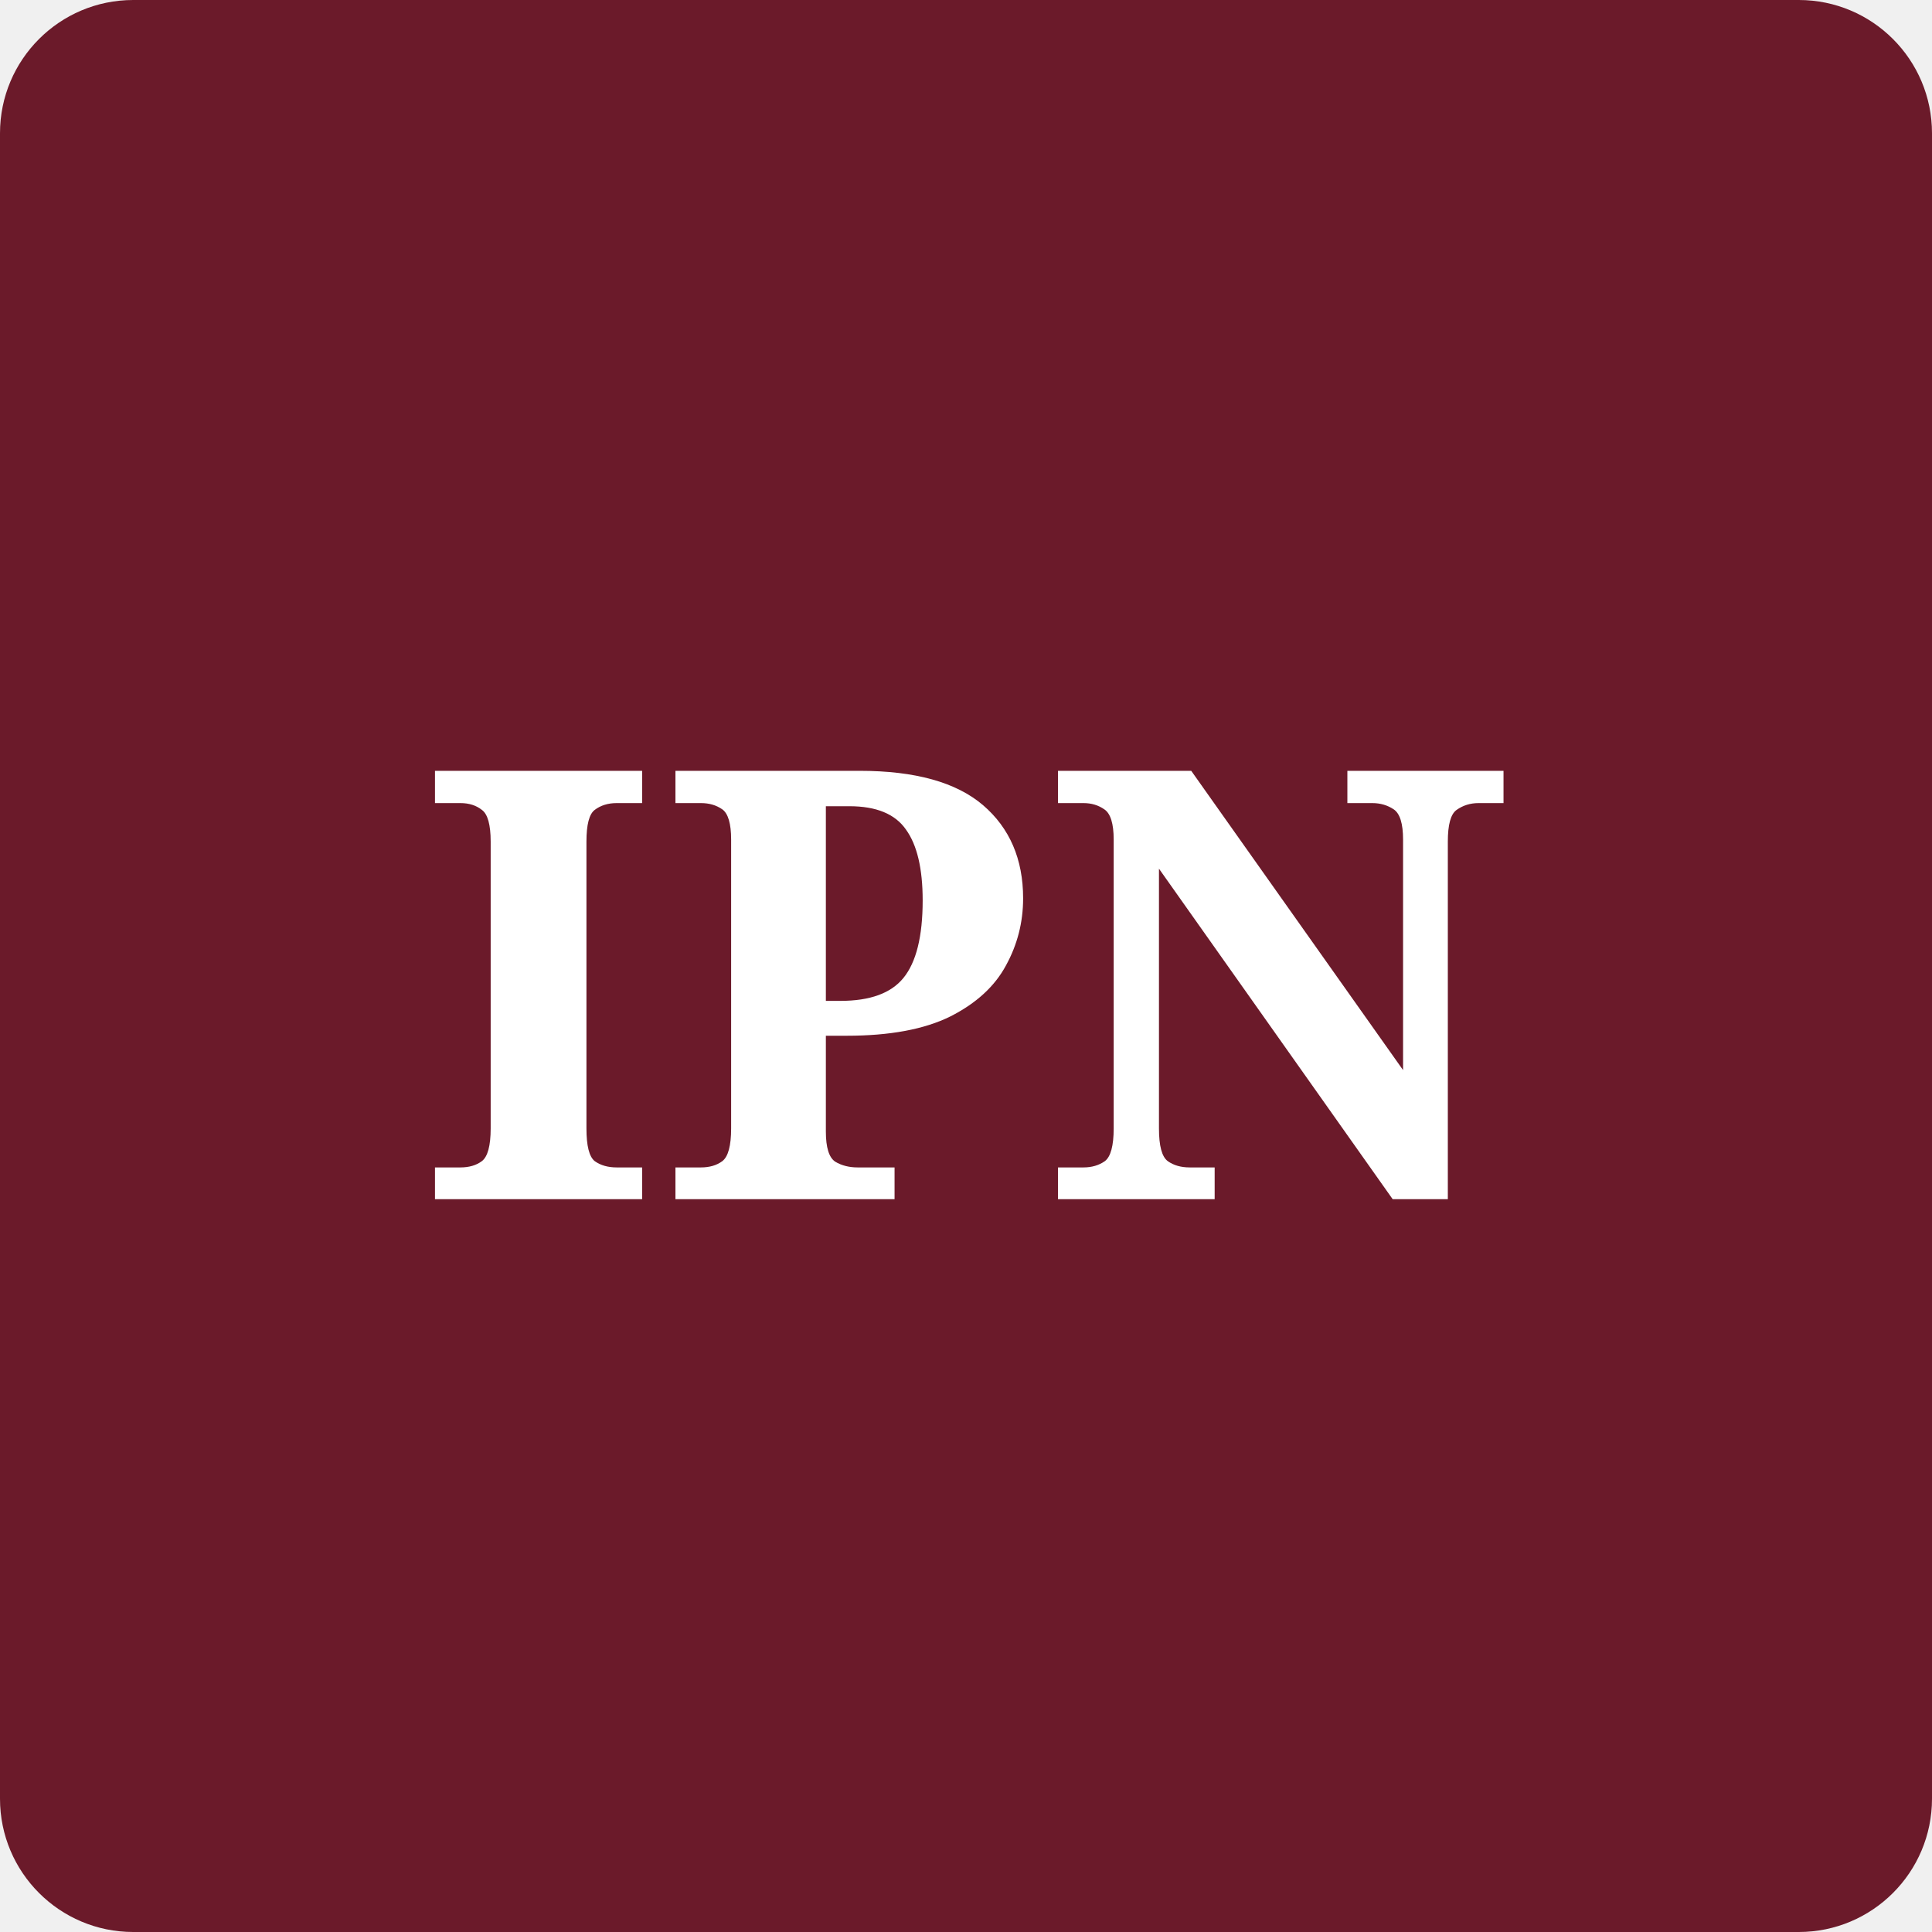
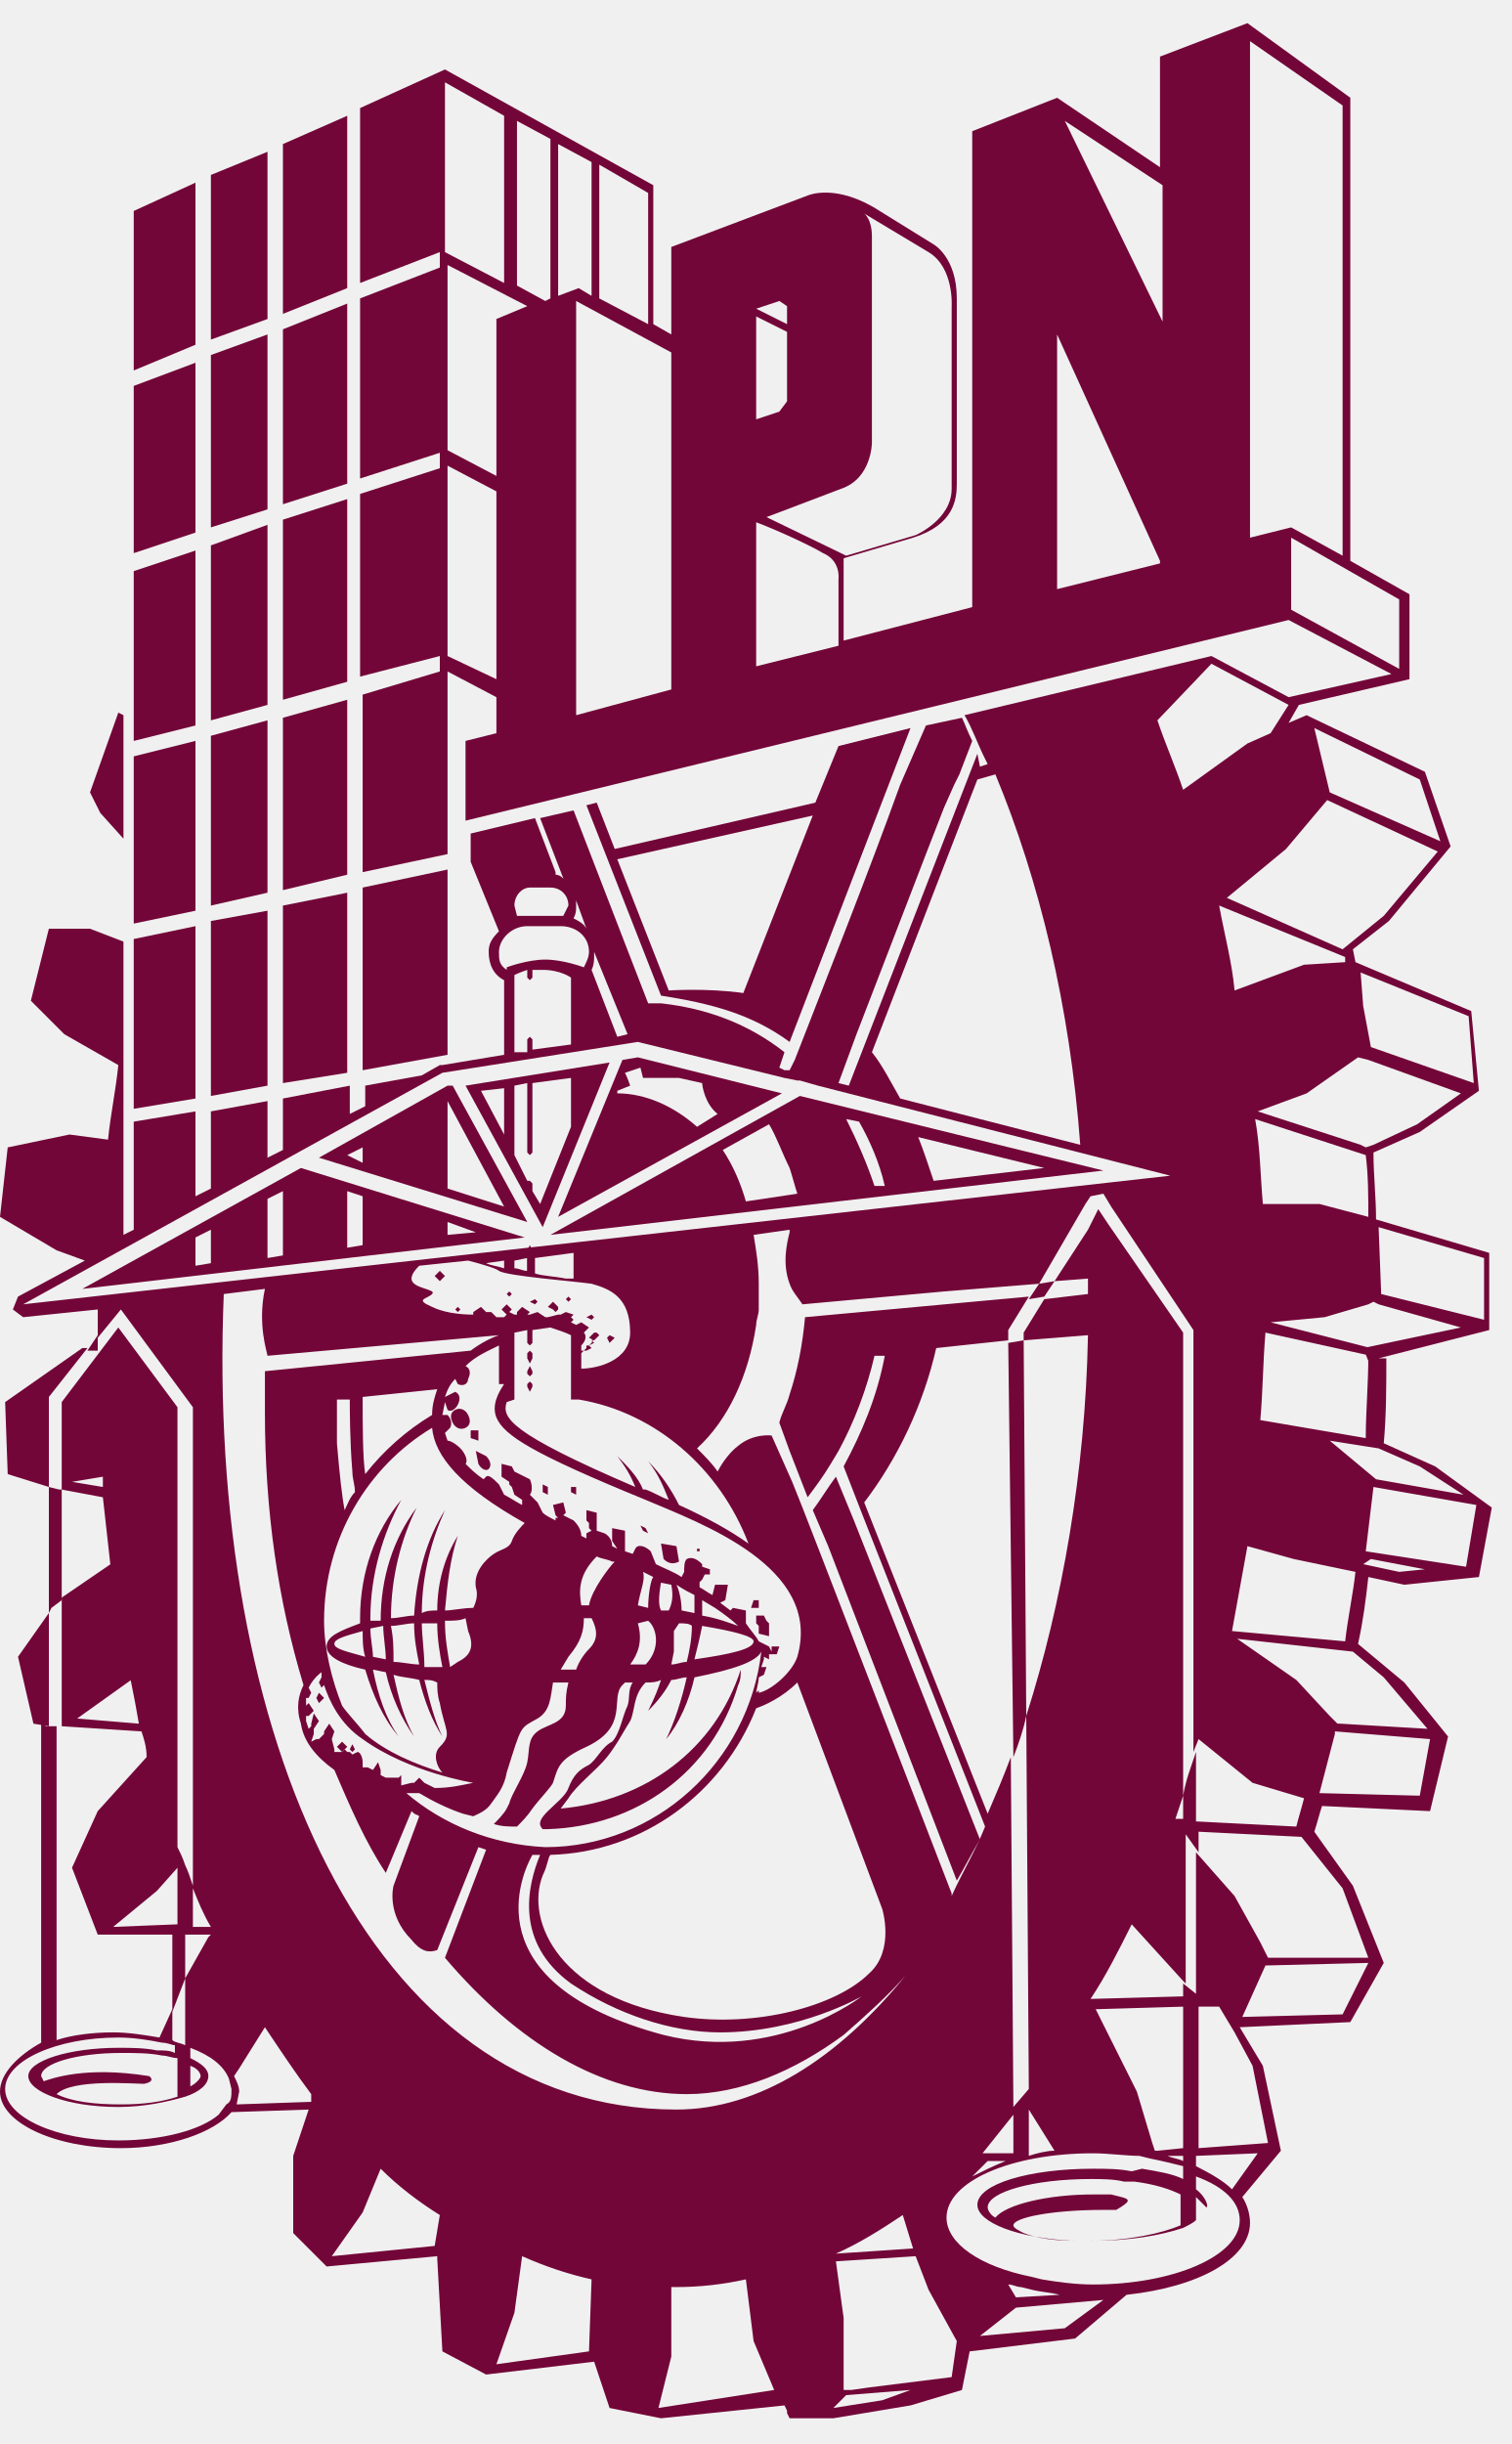
- <svg xmlns="http://www.w3.org/2000/svg" width="58" height="58" viewBox="0 0 58 58">
-   <rect width="58" height="58" rx="4" fill="#6B1A2A" />
-   <text x="29" y="36" font-family="serif" font-size="18" font-weight="bold" fill="white" text-anchor="middle">IPN</text>
+ <svg xmlns="http://www.w3.org/2000/svg" width="47px" height="76px" viewBox="0 0 47 76" version="1.1">
+   <g id="Page-1" stroke="none" stroke-width="1" fill="none" fill-rule="evenodd">
+     <g id="Group" fill="#730638" fill-rule="nonzero">
+       <path d="M24.56,32.4 L24.56,32.4 L28.32,22.64 L26.08,23.2 L25.36,24.96 L19.12,26.4 L18.56,24.96 L18.24,25.04 L20.56,30.96 C22.08,31.2 23.36,31.52 24.56,32.4 M25.28,25.36 L23.12,30.88 C22,30.72 20.8,30.8 20.8,30.8 L19.2,26.72 L25.28,25.36 Z" id="Shape" />
+       <path d="M29.76,58.48 C30,58.08 30.24,57.6 30.48,57.2 L26.56,47.28 L26,45.92 C25.76,46.24 25.52,46.64 25.28,46.96 L25.76,48.08 L29.76,58.48 Z" id="Path" />
+       <polygon id="Path" points="2.8 24.64 3.12 25.28 3.84 26.08 3.84 22.24 3.68 22.16" />
+       <path d="M42.8,42.24 L42.56,42.16 C42.56,43.04 42.48,43.92 42.48,44.72 L39.2,44.16 C39.28,43.28 39.28,42.4 39.36,41.44 L42.64,42.16 L42.64,41.92 L39.52,41.12 L41.2,40.96 L42.56,40.56 L42.72,40.48 L42.88,40.56 L45.44,41.28 L42.4,41.92 L42.56,42.32 L42.88,42.24 L46.32,41.36 L46.32,38.96 L42.8,37.92 L42.8,37.92 C42.8,37.2 42.72,36.56 42.72,35.84 L44.16,35.2 L46,33.92 L45.76,31.44 L42.16,29.92 L42.16,29.92 L42.08,29.52 L43.2,28.64 L45.12,26.32 L44.32,24 L40.64,22.24 L40.08,22.48 L40.4,21.92 L43.84,21.12 L43.84,18.48 L42,17.44 L42,3.04 L42,3.04 L38.8,0.72 L36.08,1.76 L36.08,5.2 L32.88,3.04 L30.24,4.08 L30.24,18.88 L26.24,19.92 L26.24,17.36 L28.4,16.72 C29.68,16.32 29.76,15.52 29.76,15.04 L29.76,9.28 C29.76,8 29.04,7.6 29.04,7.6 L27.36,6.56 C26,5.68 25.12,6.08 25.12,6.08 L20.88,7.68 L20.88,10.4 L20.32,10.08 L20.32,5.76 L13.84,2.16 L13.84,2.56 L15.68,3.6 L15.68,8.8 L13.84,7.84 L13.84,2.56 L13.84,2.56 L13.84,2.16 L11.2,3.36 L11.2,8.8 L13.68,7.84 L13.68,8.32 L11.2,9.28 L11.2,14.88 L13.68,14.08 L13.68,14.56 L11.2,15.36 L11.2,21.04 L13.68,20.4 L13.68,20.88 L11.28,21.6 L11.28,27.12 L13.92,26.56 L13.92,21.28 L13.92,21.28 L13.92,20.88 L15.44,21.68 L15.44,22.8 L14.48,23.04 L14.48,25.52 L40.08,19.28 L43.28,20.96 L40.08,21.68 L37.68,20.4 L30,22.24 C30.24,22.64 30.4,23.12 30.64,23.6 L30.72,23.76 L30.48,23.84 L30.48,23.84 L30.4,23.44 L26.4,33.76 L26.08,33.68 L26.64,32.16 L28.8,26.56 L29.36,25.12 L29.68,24.4 L29.84,24.08 L30.24,23.04 C30.08,22.72 30,22.48 29.92,22.32 L28.8,22.56 L28,24.4 C26.96,27.28 25.84,30.08 24.72,32.96 L24.56,33.28 L24.4,33.28 L24.24,33.2 L24.4,32.72 C23.28,31.84 22,31.36 20.56,31.2 L20.16,31.2 L19.2,28.72 L17.84,25.2 L16.8,25.44 L17.6,27.52 C17.6,27.36 17.44,27.2 17.28,27.2 L17.28,27.2 L17.28,27.12 L16.64,25.44 L14.64,25.92 L14.64,26.8 L15.52,28.96 C15.28,29.2 15.2,29.36 15.2,29.6 C15.2,30 15.36,30.32 15.68,30.48 L15.68,32.8 L13.76,33.12 L13.68,33.12 L13.12,33.44 L11.36,33.76 L11.36,34.4 L10.88,34.64 L10.88,33.76 L8.8,34.16 L8.8,35.76 L8.32,36 L8.32,34.24 L6.56,34.56 L6.56,36.96 L6.08,37.2 L6.08,34.56 L4.16,34.88 L4.16,38.24 L3.84,38.4 L3.84,33.2 L3.84,32.24 L3.84,29.28 L2.8,28.88 L1.52,28.88 L0.96,31.12 L2,32.16 L3.68,33.12 C3.6,33.92 3.44,34.64 3.36,35.44 L2.16,35.28 L0.24,35.68 L-5.32907052e-16,37.84 L1.76,38.88 L2.64,39.2 L0.56,40.32 L0.4,40.72 L0.72,40.96 L3.04,40.72 C3.04,41.04 3.04,41.28 3.04,41.6 L3.76,40.72 L6,43.76 L6,58.72 C6.16,59.12 6.32,59.52 6.56,59.92 L6,59.92 L6,58.64 C5.92,58.4 5.84,58.16 5.76,58 C5.68,57.76 5.6,57.6 5.52,57.44 L5.52,57.12 L5.52,43.76 L3.68,41.28 L1.92,43.6 L1.92,46.32 L3.2,46.56 C3.28,47.28 3.36,48 3.44,48.72 L3.68,50.72 L4.08,52.32 C4.16,52.72 4.24,53.12 4.32,53.6 L2.4,53.44 L4.08,52.24 C3.84,51.12 3.6,49.92 3.44,48.64 L1.92,49.68 L1.92,53.68 L4.4,53.84 C4.48,54.08 4.56,54.32 4.56,54.64 L3.04,56.32 L2.24,58.08 L3.04,60.16 L5.36,60.16 L5.36,62.56 L5.76,61.52 L5.76,60.16 L6.48,60.16 L6.56,60.16 L6.48,60.24 L5.76,61.52 L5.76,63.6 C5.6,63.52 5.44,63.52 5.36,63.44 L5.36,62.48 L4.96,63.36 C4.48,63.28 4,63.2 3.52,63.2 C2.88,63.2 2.24,63.28 1.76,63.44 L1.76,53.68 L1.44,53.68 L1.28,53.6 L1.28,63.52 C0.56,63.92 -5.32907052e-16,64.48 -5.32907052e-16,65.04 C-5.32907052e-16,66 1.68,66.8 3.76,66.8 C5.28,66.8 6.64,66.32 7.2,65.68 L9.6,65.6 L9.12,67.04 L9.12,69.44 L10.16,70.48 L13.6,70.16 L13.6,70.24 L13.76,73.12 L15.12,73.84 L18.48,73.44 L18.96,74.88 L20.56,75.2 L24.4,74.8 L24.48,74.96 L24.48,75.04 L24.56,75.2 L25.92,75.2 L28.32,74.8 L29.92,74.32 L30.16,73.12 L33.44,72.72 L35.04,71.36 C37.28,71.12 38.88,70.24 38.88,69.12 C38.88,68.88 38.8,68.56 38.64,68.32 L39.84,66.88 L39.28,64.24 L38.56,63.04 L42,62.88 L43.04,61.04 L42.08,58.64 L40.88,56.96 C40.96,56.72 41.04,56.4 41.12,56.16 L44.48,56.32 L45.04,54 L43.68,52.32 L42.24,51.12 C42.4,50.4 42.48,49.76 42.56,49.04 L43.68,49.28 L46,49.04 L46.4,46.88 L44.64,45.6 L43.04,44.88 C43.12,44 43.12,43.12 43.12,42.24 L42.8,42.24 Z M42.88,38.16 L46.16,39.12 L46.16,41.04 L42.96,40.24 L42.88,38.16 L42.88,38.16 Z M36.16,10 L33.12,3.76 L36.16,5.76 L36.16,10 Z M32.88,10.4 L36.08,17.44 L36.08,17.52 L32.88,18.32 L32.88,10.4 Z M23.52,9.84 L24.48,10.32 L24.48,12.48 L24.24,12.8 L23.52,13.04 L23.52,9.84 Z M25.6,17.2 C26.16,17.44 26.08,18 26.08,18 L26.08,20.08 L23.52,20.72 L23.52,16.24 C24.16,16.48 25.2,16.96 25.6,17.2 M26.16,15.2 C27.12,14.88 27.12,13.76 27.12,13.76 C27.12,13.76 27.12,7.92 27.12,7.36 C27.12,6.8 26.88,6.64 26.88,6.64 C26.88,6.64 28.08,7.36 28.88,7.84 C29.68,8.32 29.6,9.52 29.6,9.52 L29.6,15.2 C29.6,16.16 28.48,16.64 28.48,16.64 L26.32,17.28 L23.84,16.08 C23.84,16.08 25.12,15.6 26.16,15.2 M24.24,9.36 L24.24,9.36 L24.48,9.52 L24.48,10.08 L23.52,9.6 L23.52,9.6 L24.24,9.36 Z M20.16,10.08 L18.64,9.28 L18.64,5.12 L20.16,6 L20.16,10.08 Z M17.36,9.2 L17.36,4.48 L18.4,5.04 L18.4,9.2 L18,8.96 L17.36,9.2 Z M16.08,3.76 L17.12,4.32 L17.12,9.28 L16.96,9.36 L16.08,8.88 L16.08,3.76 Z M13.92,8.24 L16.4,9.52 L15.44,9.92 L15.44,14.8 L13.92,14 L13.92,13.68 L13.92,13.68 L13.92,8.72 L13.92,8.72 L13.92,8.24 L13.92,8.24 Z M13.92,20.4 L13.92,20 L13.92,20 L13.92,14.88 L13.92,14.88 L13.92,14.48 L15.44,15.28 L15.44,21.12 L13.92,20.4 Z M17.92,9.36 L20.88,10.96 L20.88,21.44 L17.92,22.24 L17.92,9.36 Z M38.88,16.72 L38.88,1.28 L41.76,3.28 L41.76,17.28 L40.16,16.4 L38.88,16.72 Z M40.16,16.72 L43.52,18.64 L43.52,20.8 L40.16,18.96 L40.16,16.72 Z M2.24,46.08 L3.2,45.92 L3.2,46.24 L2.24,46.08 Z M5.52,59.84 L3.52,59.92 L4.88,58.8 L5.52,58.08 L5.52,59.84 Z M40.24,48.48 L42.16,48.88 C42.08,49.6 41.92,50.32 41.84,51.04 L38.32,50.72 C38.48,49.84 38.64,48.96 38.8,48.08 L40.24,48.48 Z M37.2,56.64 L37.2,56.64 L37.2,56.64 L37.2,54.48 C37.04,54.96 36.88,55.36 36.8,55.84 L36.8,56.56 L36.8,56.56 L36.8,56.56 L36.56,56.56 C36.64,56.32 36.72,56.08 36.8,55.84 L36.8,41.44 L34.48,38.08 L34.16,37.6 L33.84,38.24 L32.8,39.84 L33.84,39.76 L33.84,40.16 L33.84,40.24 L32.48,40.4 L31.84,41.44 L31.84,41.68 L33.84,41.52 C33.76,45.76 33.04,49.84 31.92,53.36 L32,64.96 L31.52,65.52 L31.44,54.64 C31.2,55.28 30.96,55.84 30.72,56.4 L26.88,46.72 C27.92,45.36 28.72,43.68 29.12,41.92 L31.36,41.68 L31.36,41.36 L32,40.32 L25.04,40.96 C24.96,41.84 24.8,42.64 24.56,43.36 C24.48,43.68 24.32,43.92 24.24,44.24 L24.56,45.12 L25.12,46.56 C25.36,46.24 25.6,45.92 25.84,45.52 L26.08,45.12 C26.56,44.24 26.96,43.2 27.2,42.16 L27.52,42.16 C27.28,43.44 26.8,44.56 26.24,45.6 L26.8,47.04 L30.64,56.8 L30.64,56.8 L30.64,56.8 L30.64,56.8 C30.32,57.6 29.92,58.24 29.6,58.96 L29.6,58.88 L25.52,48.32 L24.96,46.88 L24.96,46.88 L24.64,46.08 L24,44.64 C24,44.64 23.44,44.56 22.96,44.96 C22.64,45.2 22.4,45.6 22.32,45.76 C22.16,45.52 21.92,45.28 21.68,45.04 C22.64,44.16 23.28,42.8 23.52,41.2 C23.52,41.04 23.6,40.88 23.6,40.72 C23.6,40.48 23.6,40.16 23.6,39.92 C23.6,39.36 23.52,38.88 23.44,38.4 L24.56,38.24 L24.56,38.32 C24.48,38.64 24.32,39.28 24.56,39.92 C24.64,40.16 24.8,40.32 24.96,40.56 L29.36,40.16 L32.32,39.92 L33.76,37.44 L33.92,37.2 L34.32,37.12 L34.56,37.52 L37.12,41.36 L37.12,54.48 L37.28,54.08 L38.96,55.44 L40.56,55.92 C40.48,56.24 40.4,56.48 40.32,56.8 L37.2,56.64 Z M32.8,66.88 C32.56,66.88 32.24,66.96 32,67.04 L32,65.6 L32.8,66.88 Z M30.56,66.96 L31.52,65.76 L31.52,66.96 L30.56,66.96 Z M31.28,67.2 C30.88,67.36 30.56,67.52 30.24,67.68 L30.72,67.2 L31.28,67.2 Z M12.64,55.76 L12.64,55.76 L12.8,55.76 L13.04,55.76 C13.44,56 13.92,56.24 14.4,56.4 L14.72,56.48 C14.88,56.4 15.12,56.32 15.28,56.08 C15.44,55.84 15.68,55.6 15.76,55.12 C16.24,53.6 16.16,53.76 16.72,53.44 C17.12,53.2 17.12,52.8 17.2,52.32 C17.36,52.32 17.52,52.32 17.68,52.32 C17.6,52.64 17.6,52.8 17.6,53.04 C17.6,53.6 17.04,53.6 16.72,53.84 C16.4,54.08 16.48,54.4 16.4,54.8 C16.32,55.2 15.92,55.76 15.84,56.08 L15.76,56.24 C15.68,56.4 15.44,56.64 15.36,56.72 C15.6,56.8 15.84,56.8 16.08,56.8 C16.24,56.64 16.4,56.48 16.56,56.24 C16.8,55.92 17.12,55.6 17.2,55.44 C17.36,54.96 17.36,54.72 18.24,54.32 C19.6,53.68 18.96,52.8 19.36,52.4 L19.44,52.32 L19.68,52.32 C19.52,52.56 19.6,52.8 19.52,53.04 C19.36,53.36 19.28,53.92 19.04,54.16 C18.72,54.32 18.56,54.72 18.32,54.88 C18,55.04 17.84,55.2 17.68,55.6 C17.6,55.84 17.28,56.08 17.04,56.32 C16.8,56.56 16.72,56.72 16.88,56.88 L17.04,56.88 C19.76,56.8 22.16,55.12 22.96,52.4 C23.04,52.24 23.04,52.08 23.04,51.92 C22.24,54.4 20.08,56 17.44,56.24 L17.68,55.92 C17.92,55.52 18.56,55.04 18.88,54.64 C19.2,54.24 19.44,53.76 19.6,53.52 C19.76,53.2 19.68,52.72 20.08,52.32 C20.24,52.32 20.4,52.32 20.56,52.24 C20.48,52.48 20.4,52.72 20.16,53.2 C20.48,52.88 20.72,52.56 20.88,52.24 C21.04,52.24 21.2,52.16 21.36,52.16 C21.2,52.88 20.96,53.6 20.72,54.08 C21.12,53.6 21.44,52.88 21.6,52.16 C22.8,51.92 23.52,51.68 23.68,51.36 L23.68,51.36 C23.28,54.8 20.4,57.44 16.96,57.44 C15.28,57.36 13.76,56.72 12.64,55.76 M10.48,44.88 C10.48,44.48 10.48,44 10.48,43.52 L10.88,43.52 C10.88,43.84 10.88,44.8 10.96,45.76 C10.96,46 11.04,46.16 11.04,46.4 C10.88,46.56 10.8,46.8 10.72,46.96 C10.64,46.56 10.56,45.84 10.48,44.88 M11.28,43.6 L11.28,43.44 L13.6,43.2 C13.52,43.44 13.44,43.68 13.44,44 C12.64,44.48 11.92,45.12 11.36,45.84 C11.28,45.36 11.28,44.24 11.28,43.6 M15.44,40.96 L15.28,40.8 L15.12,40.8 L14.96,40.64 L14.72,40.8 L14.72,40.88 C14.24,40.88 13.76,40.8 13.44,40.64 C12.88,40.4 13.28,40.4 13.44,40.24 C13.6,40.08 12.8,40.08 12.8,39.76 C12.8,39.6 12.96,39.44 13.04,39.36 L14.56,39.2 C14.88,39.28 15.44,39.44 15.52,39.52 C15.76,39.68 17.84,39.84 18.4,39.92 C18.96,40.08 19.6,40.32 19.6,41.44 C19.6,42.32 18.56,42.56 18.08,42.56 L18.08,42.24 L18.08,42.16 L18.08,42.08 L18.24,41.92 L18.24,41.84 L18.32,41.84 L18.48,41.76 L18.4,41.68 L18.48,41.6 L18.4,41.76 L18.32,41.84 L18.4,41.92 L18.24,42 L18.24,42 L18.08,42 L18.08,41.84 C18.24,41.68 18.24,41.52 18.16,41.44 L18.32,41.28 L18.08,41.12 L17.92,41.2 L17.76,41.12 L17.84,41.04 L17.76,40.96 L17.84,40.88 L17.6,40.8 L17.44,40.88 L17.44,40.88 L17.36,40.88 L17.04,40.96 L16.96,40.96 L16.96,40.96 L16.72,40.8 L16.48,40.88 L16.4,40.88 L16.48,40.8 L16.24,40.64 L16.08,40.8 L16.08,40.88 L16,40.88 L15.84,40.8 L15.92,40.72 L15.76,40.56 L15.6,40.72 L15.76,40.88 L15.68,40.96 L15.68,40.96 L15.44,40.96 Z M10.64,53.04 C10.32,52.24 10.08,51.28 10.08,50.4 C10.08,47.84 11.44,45.6 13.44,44.4 C13.52,45.28 14.32,46.24 16.32,47.36 C16.24,47.44 16,47.68 15.92,47.92 C15.84,48.16 15.6,48.16 15.36,48.32 C15.12,48.48 14.72,48.88 14.8,49.36 C14.88,49.6 14.8,49.84 14.72,50 C14.4,50 14.08,50.08 13.84,50.08 C13.92,49.2 14,48.48 14.24,47.76 C13.84,48.4 13.6,49.2 13.6,50.08 C13.44,50.08 13.28,50.08 13.12,50.16 C13.12,48.96 13.44,47.84 13.84,46.96 C13.28,47.84 12.96,48.96 12.88,50.24 C12.64,50.24 12.4,50.32 12.16,50.32 C12.16,49.04 12.48,47.84 12.96,46.88 C12.24,47.84 11.84,49.04 11.84,50.4 L11.52,50.4 L11.52,50.32 C11.52,48.96 11.92,47.68 12.48,46.64 C11.68,47.6 11.2,48.88 11.2,50.32 L11.2,50.48 C10.56,50.72 10.16,50.88 10.16,51.2 C10.16,51.52 10.64,51.76 11.36,51.92 C11.6,52.72 11.92,53.44 12.4,54 C12,53.44 11.76,52.72 11.6,51.92 L12,52 C12.16,52.72 12.48,53.44 12.88,54 C12.56,53.44 12.4,52.8 12.24,52.08 C12.48,52.16 12.72,52.16 13.04,52.24 C13.2,52.88 13.44,53.52 13.76,54 C13.52,53.52 13.36,52.88 13.2,52.24 C13.36,52.24 13.44,52.24 13.6,52.32 C13.6,52.48 13.6,52.72 13.68,52.96 C13.84,53.84 14.08,53.92 13.68,54.32 C13.44,54.56 13.6,54.96 13.76,55.12 C12.96,54.88 12,54.48 11.36,53.92 C11.12,53.6 10.8,53.28 10.64,53.04 M21.6,49.6 C21.6,49.76 21.6,50 21.6,50.16 L21.2,50.08 C21.2,49.76 21.12,49.44 21.04,49.28 C21.28,49.44 21.44,49.52 21.6,49.6 M20.88,49.28 C20.96,49.68 20.88,49.92 20.8,50.08 L20.56,50.08 C20.48,49.92 20.48,49.68 20.56,49.2 L20.48,49.2 L20.88,49.28 Z M20.16,50 L19.84,49.92 C19.92,49.44 20.08,49.12 20,48.88 L20.32,49.04 C20.24,49.12 20.16,49.6 20.16,50 M18.32,49.92 L18.08,49.92 C18,49.44 18,48.96 18.56,48.4 C18.72,48.48 18.88,48.48 19.04,48.56 L19.12,48.56 C18.96,48.72 18.4,49.44 18.32,49.92 M14.56,50.72 C14.8,51.28 14.56,51.52 14.24,51.68 L14,51.84 C13.92,51.36 13.84,50.96 13.84,50.4 C14.08,50.4 14.32,50.4 14.48,50.32 L14.56,50.72 Z M11.52,50.64 L11.92,50.56 C11.92,50.88 12,51.28 12,51.6 L11.6,51.52 C11.6,51.28 11.52,50.96 11.52,50.64 M11.36,51.52 C10.8,51.36 10.4,51.28 10.4,51.12 C10.4,50.96 10.72,50.88 11.28,50.72 C11.28,50.96 11.28,51.28 11.36,51.52 M12.16,50.56 C12.4,50.56 12.64,50.48 12.88,50.48 C12.88,50.96 12.96,51.36 13.04,51.76 C12.8,51.76 12.48,51.68 12.24,51.68 C12.24,51.28 12.24,50.96 12.16,50.56 M13.12,50.48 C13.28,50.48 13.44,50.48 13.6,50.48 C13.6,50.96 13.68,51.44 13.76,51.84 C13.6,51.84 13.36,51.84 13.2,51.84 C13.2,51.36 13.12,50.88 13.12,50.48 M17.68,51.52 C18.08,51.04 18.16,50.72 18.16,50.32 L18.4,50.32 C18.56,50.64 18.64,50.96 18.32,51.28 C18.16,51.44 18,51.68 17.92,51.92 C17.76,51.92 17.6,51.92 17.44,51.92 L17.68,51.52 Z M19.84,50.48 L19.84,50.48 L20.16,50.4 L20.24,50.48 C20.48,50.8 20.48,51.36 20.08,51.76 C19.92,51.76 19.76,51.76 19.6,51.76 C19.84,51.44 20,51.04 19.84,50.48 M20.88,51.76 L20.96,51.36 L20.96,50.72 L21.12,50.48 C21.28,50.48 21.44,50.48 21.52,50.56 C21.52,50.96 21.44,51.36 21.36,51.68 C21.2,51.68 21.04,51.76 20.88,51.76 M21.84,50.56 C22.8,50.72 23.44,50.88 23.44,51.04 C23.44,51.28 22.72,51.44 21.6,51.6 C21.68,51.28 21.76,50.96 21.84,50.56 M21.84,50.24 C21.84,50.08 21.84,49.92 21.84,49.76 L22.24,50 C22.48,50.16 22.8,50.4 22.96,50.56 C22.72,50.48 22.32,50.32 21.84,50.24 M23.28,48 C22.72,47.6 22,47.2 21.12,46.8 C20.88,46.32 20.56,45.84 20.16,45.44 C20.48,45.84 20.64,46.24 20.8,46.64 C20.56,46.56 20.32,46.4 20.08,46.32 L20,46.32 C19.84,45.92 19.52,45.6 19.2,45.28 C19.44,45.6 19.6,45.84 19.76,46.24 C15.84,44.56 15.6,44.08 15.76,43.6 L15.76,43.6 L16,43.52 L16,43.2 L16,41.44 L16.4,41.36 L16.4,41.76 L16.48,41.84 L16.56,41.76 L16.56,41.36 L17.12,41.28 C17.36,41.36 17.6,41.44 17.76,41.52 L17.76,43.2 L17.76,43.52 L18,43.52 C20.4,43.92 22.4,45.68 23.28,48 M17.76,39.76 L17.6,39.76 C17.2,39.68 16.88,39.68 16.64,39.6 L16.64,39.12 L17.84,38.96 L17.84,39.76 L17.76,39.76 Z M16.4,39.52 C16.24,39.52 16.16,39.44 16,39.44 L16,39.2 L16.4,39.12 L16.4,39.52 Z M15.68,39.44 C15.44,39.36 15.28,39.36 15.12,39.28 L15.68,39.2 L15.68,39.44 Z M15.68,43.04 C15.52,43.28 15.28,43.68 15.44,44.08 C15.68,44.64 16.56,45.2 20.08,46.64 C21.76,47.36 25.6,48.72 24.8,51.52 C24.64,52 24,52.56 23.6,52.64 L23.6,52.56 L23.52,52.64 C23.52,52.56 23.6,52.32 23.6,52.16 L23.76,52.08 L23.84,51.84 L23.68,51.84 L23.76,51.6 L23.76,51.52 L23.92,51.6 L23.92,51.44 L23.92,51.44 L24.16,51.44 L24.24,51.2 L24,51.2 L24,51.36 L23.92,51.2 L23.6,51.04 C23.52,50.88 23.36,50.72 23.2,50.48 L23.2,50.48 L23.2,50.08 L22.8,50 L22.72,50.08 L22.4,49.84 L22.56,49.76 L22.64,49.28 L22.24,49.28 L22.16,49.6 C22,49.52 21.92,49.44 21.76,49.36 L21.76,49.2 L21.84,49.12 L21.92,48.96 L22.08,48.96 L22.08,48.8 L21.84,48.72 L21.84,48.72 L21.84,48.64 C21.68,48.48 21.52,48.4 21.36,48.48 C21.28,48.56 21.28,48.72 21.28,48.88 L21.28,48.88 L21.2,49.04 C20.96,48.88 20.72,48.8 20.4,48.64 L20.24,48.24 C20.08,48.08 19.84,48 19.76,48.16 L19.68,48.32 L19.44,48.24 L19.44,48 L19.44,48 L19.44,47.6 L19.04,47.52 L19.04,47.92 L19.2,48.16 L19.04,48.08 C19.04,47.92 18.96,47.76 18.8,47.68 L18.56,47.6 L18.56,47.6 L18.56,47.36 L18.56,47.36 L18.56,47.36 L18.56,47.04 L18.24,46.96 L18.24,47.28 L18.32,47.36 L18.32,47.52 L18.4,47.6 L18.24,47.68 L18.24,47.84 L18.08,47.76 C18.08,47.6 18,47.44 17.84,47.28 L17.52,47.12 L17.6,47.04 L17.52,46.72 L17.2,46.8 L17.28,47.12 L17.36,47.2 L17.28,47.2 L17.28,47.28 C17.12,47.2 16.96,47.12 16.88,47.04 L16.72,46.72 L16.48,46.48 C16.56,46.4 16.56,46.16 16.48,46 L16.16,45.84 L16.16,45.84 L16,45.76 L15.92,45.6 L15.6,45.52 L15.6,45.92 L15.84,46.08 L15.84,46.16 L15.92,46.24 L16,46.48 L16.24,46.64 L16.24,46.8 C16.08,46.72 15.84,46.56 15.68,46.48 L15.52,46.16 C15.36,46 15.2,45.84 15.12,45.92 L15.04,46 C14.8,45.84 14.64,45.68 14.48,45.52 C14.56,45.44 14.48,45.2 14.32,45.04 C14.16,44.88 14,44.8 13.92,44.8 L13.84,44.56 L14,44.4 C14.08,44.24 14,44.08 13.92,44 L13.76,44 L13.84,43.6 L13.92,43.84 C14,43.92 14.16,43.84 14.24,43.68 C14.32,43.52 14.32,43.36 14.16,43.28 L13.84,43.44 C13.92,43.2 14,43.04 14.16,42.88 L14.24,43.04 C14.4,43.12 14.56,43.04 14.56,42.88 C14.64,42.72 14.64,42.56 14.48,42.48 C14.8,42.16 15.2,42 15.52,41.84 L15.52,43.04 L15.68,43.04 Z M9.6,52.96 L9.52,53.04 L9.52,52.8 L9.6,52.8 L9.68,52.64 L9.6,52.48 C9.76,52.16 10,52 10,52 L10,52.16 L9.92,52.32 L10,52.48 L10.08,52.4 C10.24,52.88 10.56,53.6 11.28,54.08 C12.72,55.12 14.72,55.44 14.72,55.44 C14.32,55.52 14,55.6 13.52,55.6 L13.2,55.44 L13.2,55.44 L13.2,55.44 L13.04,55.28 L12.88,55.44 L12.8,55.44 L12.48,55.52 L12.48,55.44 L12.48,55.2 L12.4,55.28 L12.24,55.28 L12,55.28 L11.84,55.2 L11.84,55.04 L11.76,54.8 L11.6,55.04 L11.6,55.04 L11.44,54.96 L11.28,54.96 L11.28,54.8 C11.28,54.64 11.2,54.48 11.12,54.48 L10.96,54.56 L10.88,54.48 L10.8,54.48 L10.72,54.4 L10.64,54.48 L10.4,54.48 L10.4,54.4 L10.32,54.08 L10.4,53.84 L10.24,53.6 L10.08,53.84 L10.08,53.92 L9.92,54.08 L9.84,54.08 L9.68,54.16 L9.68,54.16 L9.76,53.92 L9.76,53.76 L9.92,53.52 L9.76,53.28 L9.68,53.6 L9.68,53.68 L9.6,53.76 L9.52,53.52 L9.52,53.36 L9.6,53.36 L9.76,53.2 L9.6,52.96 Z M16.56,57.68 L16.8,57.68 C16.4,58.64 16,60.4 17.76,61.68 C19.2,62.64 20.88,63.2 22.4,63.2 C24.88,63.2 26.8,62.08 26.8,62.08 C26.8,62.08 24.16,64.16 20.64,63.28 C14.64,61.68 16.24,58.24 16.56,57.68 M21.28,62.72 C17.44,62.16 16.32,59.76 16.88,58.32 C17.04,58 17.04,57.76 17.12,57.68 C20,57.6 22.48,55.76 23.52,53.12 C23.76,53.04 24.32,52.8 24.8,52.32 L27.44,59.36 C27.44,59.36 27.84,60.64 27.04,61.36 C26,62.4 23.52,63.04 21.28,62.72 M37.92,28.16 L41.84,29.76 L41.84,29.76 L41.84,29.92 L40.56,30 L38.4,30.8 C38.32,29.92 38.08,29.04 37.92,28.16 M41.04,37.44 L39.28,37.44 C39.2,36.56 39.2,35.68 39.04,34.8 L42.48,35.92 C42.56,36.56 42.56,37.2 42.56,37.84 L41.04,37.44 Z M45.68,31.6 L45.84,33.68 L42.64,32.56 L42.64,32.56 L42.4,31.28 L42.32,30.24 L45.68,31.6 Z M42.24,32.88 L42.24,32.88 L42.56,32.96 L45.44,34 L44.08,34.96 L42.72,35.6 L42.48,35.68 L42.32,35.6 L39.12,34.56 L40.64,34 L42.24,32.88 Z M44.16,24.24 L44.8,26.16 L41.36,24.64 L40.88,22.64 L44.16,24.24 Z M41.28,24.88 L44.72,26.48 L43.04,28.48 L41.76,29.52 L38.16,27.92 L40,26.4 L41.28,24.88 Z M37.68,20.64 L40.08,21.92 L39.52,22.8 L38.8,23.12 L36.8,24.56 C36.56,23.84 36.24,23.12 36,22.4 L37.68,20.64 Z M27.12,32.72 L30.4,24.24 L30.96,24.08 C32.32,27.36 33.28,31.28 33.6,35.6 L28,34.16 C27.68,33.6 27.44,33.12 27.12,32.72 M19.52,32.16 L19.2,32.24 L18.4,30.16 C18.48,30 18.48,29.84 18.48,29.68 L18.48,29.6 L19.52,32.16 Z M18.24,28.88 C18.16,28.72 18,28.64 17.84,28.56 C17.92,28.4 17.92,28.32 17.92,28.16 L17.92,28 L18.24,28.88 Z M17.68,28.16 L17.52,28.48 L17.44,28.48 L16.16,28.48 L16.08,28.48 L16,28.16 C16,27.84 16.24,27.6 16.48,27.6 L17.12,27.6 C17.44,27.6 17.68,27.84 17.68,28.16 M15.52,29.6 C15.52,29.2 15.92,28.8 16.4,28.8 L17.44,28.8 C17.92,28.8 18.32,29.12 18.32,29.6 C18.32,29.76 18.24,29.92 18.16,30.08 L18.16,30.08 C18.16,30.08 17.52,29.84 16.96,29.84 C16.4,29.84 15.76,30.08 15.76,30.08 L15.76,30.16 C15.52,30 15.52,29.84 15.52,29.6 M16,30.32 C16,30.32 16.16,30.24 16.4,30.16 L16.4,30.4 L16.48,30.48 L16.56,30.4 L16.56,30.16 L16.88,30.16 C17.44,30.16 17.76,30.4 17.76,30.4 L17.76,32.48 L16.56,32.64 L16.56,32.32 L16.48,32.24 L16.4,32.32 L16.4,32.72 L16,32.72 L16,30.32 Z M0.72,40.56 L13.76,33.36 L19.84,32.4 L24.4,33.52 L24.8,33.6 L24.88,33.6 L25.44,33.76 L25.44,33.76 L36.4,36.56 L0.72,40.56 Z M7.04,65.44 L6.8,65.76 C6.24,66.24 5.04,66.56 3.68,66.56 C1.76,66.56 0.16,65.84 0.16,64.96 C0.16,64.08 1.76,63.36 3.68,63.36 C4.16,63.36 4.64,63.44 5.04,63.52 C5.2,63.52 5.36,63.6 5.44,63.6 L5.44,63.84 C5.28,63.76 5.12,63.76 4.88,63.76 C4.48,63.68 4.08,63.68 3.68,63.68 C2.16,63.68 0.88,64.08 0.88,64.56 C0.88,65.04 2.08,65.52 3.68,65.52 C4.48,65.52 5.2,65.36 5.76,65.2 C6.24,65.04 6.48,64.8 6.48,64.56 C6.48,64.32 6.24,64.16 5.92,64 L5.92,63.68 C6.56,63.92 6.96,64.24 7.12,64.64 L7.2,64.96 C7.2,65.2 7.2,65.36 7.04,65.44 M4.64,64.56 C2.64,64.24 1.6,64.64 1.36,64.72 L1.28,64.56 C1.28,64.16 2.4,63.84 3.76,63.84 C4.24,63.84 4.64,63.84 5.04,63.92 C5.2,63.92 5.36,64 5.52,64 L5.52,64.8 L5.52,65.2 C5.04,65.36 4.48,65.44 3.76,65.44 C2.96,65.44 2.24,65.36 1.76,65.12 C2.24,64.64 4.16,64.8 4.48,64.8 C4.88,64.72 4.64,64.56 4.64,64.56 M5.92,64.24 C6.16,64.32 6.24,64.48 6.24,64.56 C6.24,64.64 6.08,64.8 5.92,64.88 L5.92,64.24 Z M9.68,65.36 L7.36,65.44 L7.44,65.04 C7.44,64.88 7.36,64.72 7.28,64.56 L7.44,64.32 L8.24,63.04 C8.72,63.76 9.2,64.48 9.68,65.12 L9.68,65.36 Z M13.52,69.84 L10.32,70.16 L11.28,68.8 L11.84,67.44 C12.4,68 13.04,68.48 13.68,68.88 L13.52,69.84 Z M18.32,73.12 L15.44,73.52 L16,71.92 L16.24,70.16 C16.96,70.48 17.68,70.72 18.4,70.88 L18.32,73.12 Z M20.48,74.88 L20.88,73.28 L20.88,71.12 L21.04,71.12 C21.76,71.12 22.48,71.04 23.2,70.88 L23.44,72.8 L24.08,74.32 L20.48,74.88 Z M21.04,65.6 C11.44,65.6 6.4,53.92 6.96,40.24 L8.24,40.08 C8,41.2 8.32,42.08 8.32,42.16 L15.52,41.52 C15.28,41.6 14.96,41.76 14.64,42 L8.24,42.64 C8.24,43.04 8.24,43.52 8.24,43.92 C8.24,46.96 8.64,49.76 9.44,52.4 C9.28,52.72 9.2,53.12 9.36,53.6 C9.44,54.16 9.84,54.64 10.4,55.04 C10.88,56.16 11.36,57.28 12,58.24 L12.8,56.32 C12.96,56.48 12.96,56.4 13.04,56.48 L12.24,58.64 C12.24,58.64 12,59.52 12.8,60.32 C13.12,60.72 13.36,60.72 13.6,60.64 L14.88,57.44 L15.12,57.52 L13.84,60.88 C16.08,63.52 18.72,65.12 21.36,65.12 C23.04,65.12 24.72,64.4 26.24,63.28 C26.88,62.72 27.6,62.08 28.16,61.44 C26.08,64 23.6,65.6 21.04,65.6 M28.4,69.92 L26,70.08 C26.72,69.76 27.36,69.36 28.08,68.88 L28.4,69.92 Z M27.44,74.64 L25.92,74.88 L26.32,74.48 L28.32,74.32 L27.44,74.64 Z M29.6,73.92 L27.04,74.24 L26.48,74.32 L26.24,74.32 L26.24,72.08 L26,70.32 L28.48,70.16 L28.88,71.2 L29.76,72.8 L29.6,73.92 Z M33.12,72.4 L30.48,72.64 L31.6,71.76 L34.32,71.52 L33.12,72.4 Z M31.36,71.04 C31.52,71.04 31.6,71.12 31.76,71.12 L32.08,71.2 C32.4,71.28 32.64,71.28 32.96,71.36 L31.6,71.44 L31.36,71.04 Z M38.56,69.04 C38.56,70.16 36.48,71.04 34,71.04 C33.44,71.04 32.88,70.96 32.4,70.88 L32.08,70.8 C30.48,70.48 29.44,69.76 29.44,68.96 C29.44,67.84 31.44,66.96 34,66.96 C34.48,66.96 35.04,67.04 35.44,67.04 L35.76,67.12 C36.16,67.2 36.48,67.28 36.8,67.36 L36.8,67.76 C36.48,67.6 36,67.52 35.52,67.44 L35.2,67.52 C34.8,67.44 34.4,67.44 34,67.44 C32,67.44 30.4,67.92 30.4,68.56 C30.4,69.12 31.68,69.6 33.36,69.68 L33.68,69.68 L34,69.68 C35.12,69.68 36.08,69.52 36.8,69.28 C36.96,69.2 37.12,69.12 37.2,69.04 L37.2,68.64 L37.2,68.56 L37.2,68.56 L37.2,68.32 L37.44,68.56 L37.52,68.64 C37.6,68.64 37.52,68.32 37.2,68.08 L37.2,68.08 L37.2,67.68 C38.08,68 38.56,68.48 38.56,69.04 M36,66.88 L35.92,66.88 L35.84,66.64 L35.36,65.04 L34.08,62.48 L36.8,62.4 L36.8,65.12 L36.8,65.68 L36.8,66.8 L36,66.88 Z M36.8,67.04 L36.8,67.2 C36.64,67.12 36.48,67.12 36.32,67.04 L36.8,67.04 Z M34.88,68.32 L34.56,68.24 C34.4,68.24 34.24,68.24 34,68.24 C32.56,68.24 31.28,68.56 30.96,68.96 C30.8,68.88 30.72,68.72 30.72,68.64 C30.72,68.16 32.16,67.76 33.92,67.76 C34.24,67.76 34.64,67.76 34.96,67.84 L35.28,67.84 C35.92,67.92 36.4,68.08 36.72,68.24 L36.72,69.2 C36.16,69.44 35.12,69.68 33.92,69.68 L33.76,69.68 L33.44,69.68 C32.8,69.68 32.24,69.6 31.84,69.44 C31.68,69.36 31.52,69.28 31.52,69.2 C31.52,68.96 32.72,68.72 34.32,68.72 L34.56,68.72 L34.72,68.72 C35.12,68.48 35.2,68.4 34.88,68.32 M38.32,68.08 C38.08,67.84 37.68,67.6 37.2,67.36 L37.2,67.04 L39.12,66.96 L38.32,68.08 Z M38.96,64.24 L39.44,66.64 L37.28,66.8 L37.28,64.96 L37.28,64.32 L37.28,62.4 L37.68,62.4 L37.92,62.4 L38.4,63.2 L38.96,64.24 Z M41.76,62.64 L38.64,62.72 L39.36,61.12 L42.56,61.04 L41.76,62.64 Z M41.76,58.72 L42.56,60.88 L39.44,60.88 L39.2,60.4 L38.4,58.96 L37.2,57.6 L37.2,62 L37.2,62.08 L37.2,62.08 L37.2,62 L36.8,61.68 L36.8,62.08 L33.92,62.16 C34.4,61.44 34.8,60.64 35.2,59.84 L36.8,61.6 L36.88,61.68 L36.88,57.04 L37.28,57.6 L37.28,56.96 L40.48,57.12 L41.76,58.72 Z M44.16,55.84 L41.04,55.76 L41.04,55.76 L41.52,53.92 L41.52,53.84 L44.48,54.08 L44.16,55.84 Z M43.04,52.16 L44.4,53.76 L41.68,53.6 L41.6,53.6 L41.36,53.36 L40.32,52.24 L38.48,50.96 L42.08,51.36 L43.04,52.16 Z M43.52,48.88 L42.4,48.64 L42.64,48.48 L44.32,48.8 L43.52,48.88 Z M45.6,48.72 L42.48,48.24 L42.72,46.24 L45.92,46.8 L45.6,48.72 Z M44.16,45.6 L45.52,46.48 L42.8,46 L41.36,44.8 L42.88,45.04 L44.16,45.6 Z" id="Shape" />
+       <polygon id="Path" points="32.32 39.92 32 40.4 32.48 40.32 32.8 39.84" />
+       <polygon id="Path" points="1.52 50.16 1.6 50 1.92 49.76 1.92 46.32 1.84 46.32 1.52 46.24" />
+       <path d="M3.04,41.52 L2.72,42 L3.04,42 C3.04,41.76 3.04,41.6 3.04,41.52" id="Path" />
+       <polygon id="Path" points="0.56 51.52 1.04 53.6 1.52 53.68 1.52 50.16" />
+       <polygon id="Path" points="2.72 41.92 2.56 41.92 0.16 43.6 0.24 45.84 1.52 46.24 1.52 43.44" />
+       <path d="M31.52,54.64 C31.68,54.24 31.84,53.76 31.92,53.36 L31.84,41.68 L31.36,41.76 L31.52,54.64 Z" id="Path" />
+       <polygon id="Path" points="10.8 3.6 8.8 4.48 8.8 9.76 10.8 8.96" />
+       <polygon id="Path" points="10.8 27.76 8.8 28.16 8.8 33.68 10.8 33.36" />
+       <polygon id="Path" points="10.8 21.76 8.8 22.32 8.8 27.68 10.8 27.2" />
+       <polygon id="Path" points="10.8 9.44 8.8 10.24 8.8 15.68 10.8 15.04" />
+       <polygon id="Path" points="10.8 15.52 8.8 16.16 8.8 21.76 10.8 21.2" />
+       <polygon id="Path" points="6.56 22.88 6.56 28.16 8.32 27.76 8.32 22.4" />
+       <polygon id="Path" points="6.56 16.96 6.56 22.4 8.32 21.92 8.32 16.32" />
+       <polygon id="Path" points="6.56 28.64 6.56 34.08 8.32 33.76 8.32 28.32" />
+       <polygon id="Path" points="6.56 11.04 6.56 16.4 8.32 15.84 8.32 10.4" />
+       <polygon id="Path" points="6.56 5.44 6.56 10.56 8.32 9.92 8.32 4.72" />
+       <polygon id="Path" points="6.08 23.04 4.16 23.52 4.16 28.72 6.08 28.32" />
+       <polygon id="Path" points="6.08 11.28 4.16 12 4.16 17.2 6.08 16.56" />
+       <polygon id="Path" points="6.08 28.8 4.16 29.2 4.16 34.48 6.08 34.16" />
+       <polygon id="Path" points="6.08 5.68 4.16 6.56 4.16 11.52 6.08 10.72" />
+       <polygon id="Path" points="6.08 17.12 4.16 17.76 4.16 23.04 6.08 22.56" />
+       <polygon id="Path" points="13.92 27.04 11.28 27.6 11.28 33.28 13.92 32.8" />
+       <path d="M14.48,33.76 L16.88,38.16 L18.96,33.04 L14.48,33.76 Z M15.68,33.84 L15.68,35.28 L14.96,33.92 L15.68,33.84 Z M16.8,37.44 L16.56,37.04 L16.56,36.8 L16.48,36.72 L16.4,36.72 L16,35.92 L16,33.76 L16.4,33.68 L16.4,35.84 L16.48,35.92 L16.56,35.84 L16.56,33.68 L17.76,33.52 L17.76,35.04 L16.8,37.44 Z" id="Shape" />
+       <path d="M2.56,40.08 L16.32,38.48 L9.36,36.32 L2.56,40.08 Z M6.08,38.48 L6.56,38.24 L6.56,39.28 L6.08,39.36 L6.08,38.48 Z M8.32,37.28 L8.8,37.04 L8.8,39.04 L8.32,39.12 L8.32,37.28 Z M10.8,37.04 L11.28,37.2 L11.28,38.72 L10.8,38.8 L10.8,37.04 Z M13.92,38.4 L13.92,38 L14.8,38.32 L13.92,38.4 Z" id="Shape" />
+       <path d="M24.32,34 L19.84,32.88 L19.36,32.96 L17.36,37.84 L24.32,34 Z M19.92,33.2 L20,33.52 C20,33.52 20.56,33.52 21.12,33.52 L21.84,33.68 C21.84,33.76 21.92,34.32 22.32,34.64 L21.68,35.04 C20.96,34.4 20.08,34 19.2,34 L19.2,33.92 L19.6,33.76 C19.6,33.76 19.52,33.52 19.44,33.36 L19.68,33.28 L19.92,33.2 Z" id="Shape" />
+       <path d="M14.08,33.76 L13.92,33.76 L9.92,36 L16.4,38 L14.08,33.76 Z M15.68,37.52 L13.92,36.96 L13.92,34.24 L15.68,37.52 Z M10.8,35.92 L11.28,35.68 L11.28,36.16 L10.8,35.92 L10.8,35.92 Z" id="Shape" />
+       <path d="M24.88,34.08 L17.12,38.4 L34.32,36.4 L24.88,34.08 Z M22.48,35.76 L23.92,34.96 C24.16,35.36 24.32,35.84 24.56,36.32 C24.64,36.56 24.72,36.88 24.8,37.12 L23.2,37.36 C23.04,36.8 22.8,36.24 22.48,35.76 M26.32,34.8 L26.72,34.88 C27.04,35.44 27.36,36.16 27.52,36.88 L27.2,36.88 C26.96,36.16 26.64,35.44 26.32,34.8 M28.56,35.36 L32.48,36.32 L29.04,36.72 C28.88,36.24 28.72,35.76 28.56,35.36" id="Shape" />
+       <polygon id="Path" points="13.52 39.68 13.68 39.84 13.84 39.68 13.68 39.52" />
+       <polygon id="Path" points="23.36 50 23.6 50 23.6 49.76 23.44 49.76" />
+       <polygon id="Path" points="23.52 50.48 23.6 50.56 23.6 50.8 23.92 50.88 23.92 50.48 23.84 50.4 23.76 50.24 23.52 50.24" />
+       <path d="M14.16,43.84 C14,43.92 14,44.08 14.08,44.24 C14.16,44.4 14.32,44.48 14.48,44.4 C14.64,44.32 14.64,44.16 14.56,44 C14.48,43.84 14.32,43.76 14.16,43.84" id="Path" />
+       <polygon id="Path" points="14.64 44.72 14.88 44.8 14.88 44.48 14.64 44.48" />
+       <path d="M14.8,45.12 L14.88,45.52 C14.96,45.68 15.12,45.76 15.2,45.68 C15.28,45.6 15.28,45.44 15.12,45.28 L14.8,45.12 Z" id="Path" />
+       <polygon id="Path" points="16.88 46.4 17.04 46.48 17.04 46.24 16.88 46.16" />
+       <polygon id="Path" points="17.76 46.4 17.92 46.48 17.92 46.24 17.76 46.24" />
+       <polygon id="Path" points="20 47.6 20.16 47.68 20.08 47.52 19.92 47.44" />
+       <polygon id="Path" points="21.68 48.24 21.76 48.24 21.76 48.16 21.68 48.16" />
+       <path d="M21.12,48.56 L21.04,48.08 L20.56,48 L20.64,48.48 C20.8,48.64 20.96,48.64 21.12,48.56" id="Path" />
+       <polygon id="Path" points="16.48 40.48 16.64 40.56 16.72 40.48 16.64 40.4" />
+       <polygon id="Path" points="14.16 40.72 14.24 40.8 14.32 40.72 14.24 40.64" />
+       <polygon id="Path" points="17.6 40.4 17.68 40.48 17.76 40.4 17.68 40.32" />
+       <polygon id="Path" points="18.88 41.6 18.96 41.76 19.12 41.6 18.96 41.52" />
+       <polygon id="Path" points="18.48 41.44 18.48 41.44 18.32 41.6 18.48 41.68 18.56 41.6 18.64 41.52 18.56 41.44" />
+       <polygon id="Path" points="18.24 40.96 18.4 41.04 18.48 40.96 18.4 40.88" />
+       <polygon id="Path" points="17.04 40.64 17.2 40.72 17.28 40.8 17.36 40.72 17.36 40.64 17.36 40.64 17.2 40.48" />
+       <polygon id="Path" points="15.76 40.24 15.84 40.32 15.92 40.24 15.84 40.16" />
+       <polygon id="Path" points="9.84 52.8 9.92 52.96 10.08 52.8 9.92 52.64" />
+       <polygon id="Path" points="10.48 54.32 10.64 54.48 10.8 54.32 10.64 54.16" />
+       <polygon id="Path" points="10.88 54.4 10.96 54.48 11.04 54.4 10.96 54.24" />
+       <polygon id="Path" points="16.4 42.08 16.4 42.24 16.48 42.4 16.56 42.24 16.56 42.08 16.48 42" />
+       <polygon id="Path" points="16.4 42.64 16.4 42.72 16.48 42.8 16.56 42.72 16.56 42.64 16.48 42.48" />
+       <polygon id="Path" points="16.4 43.04 16.4 43.12 16.48 43.28 16.56 43.12 16.56 43.04 16.48 42.96" />
+       <polygon id="Path" points="16.4 38.88 16.4 39.52 16.48 39.6 16.56 39.52 16.56 38.88 16.48 38.72" />
+     </g>
+   </g>
</svg>
